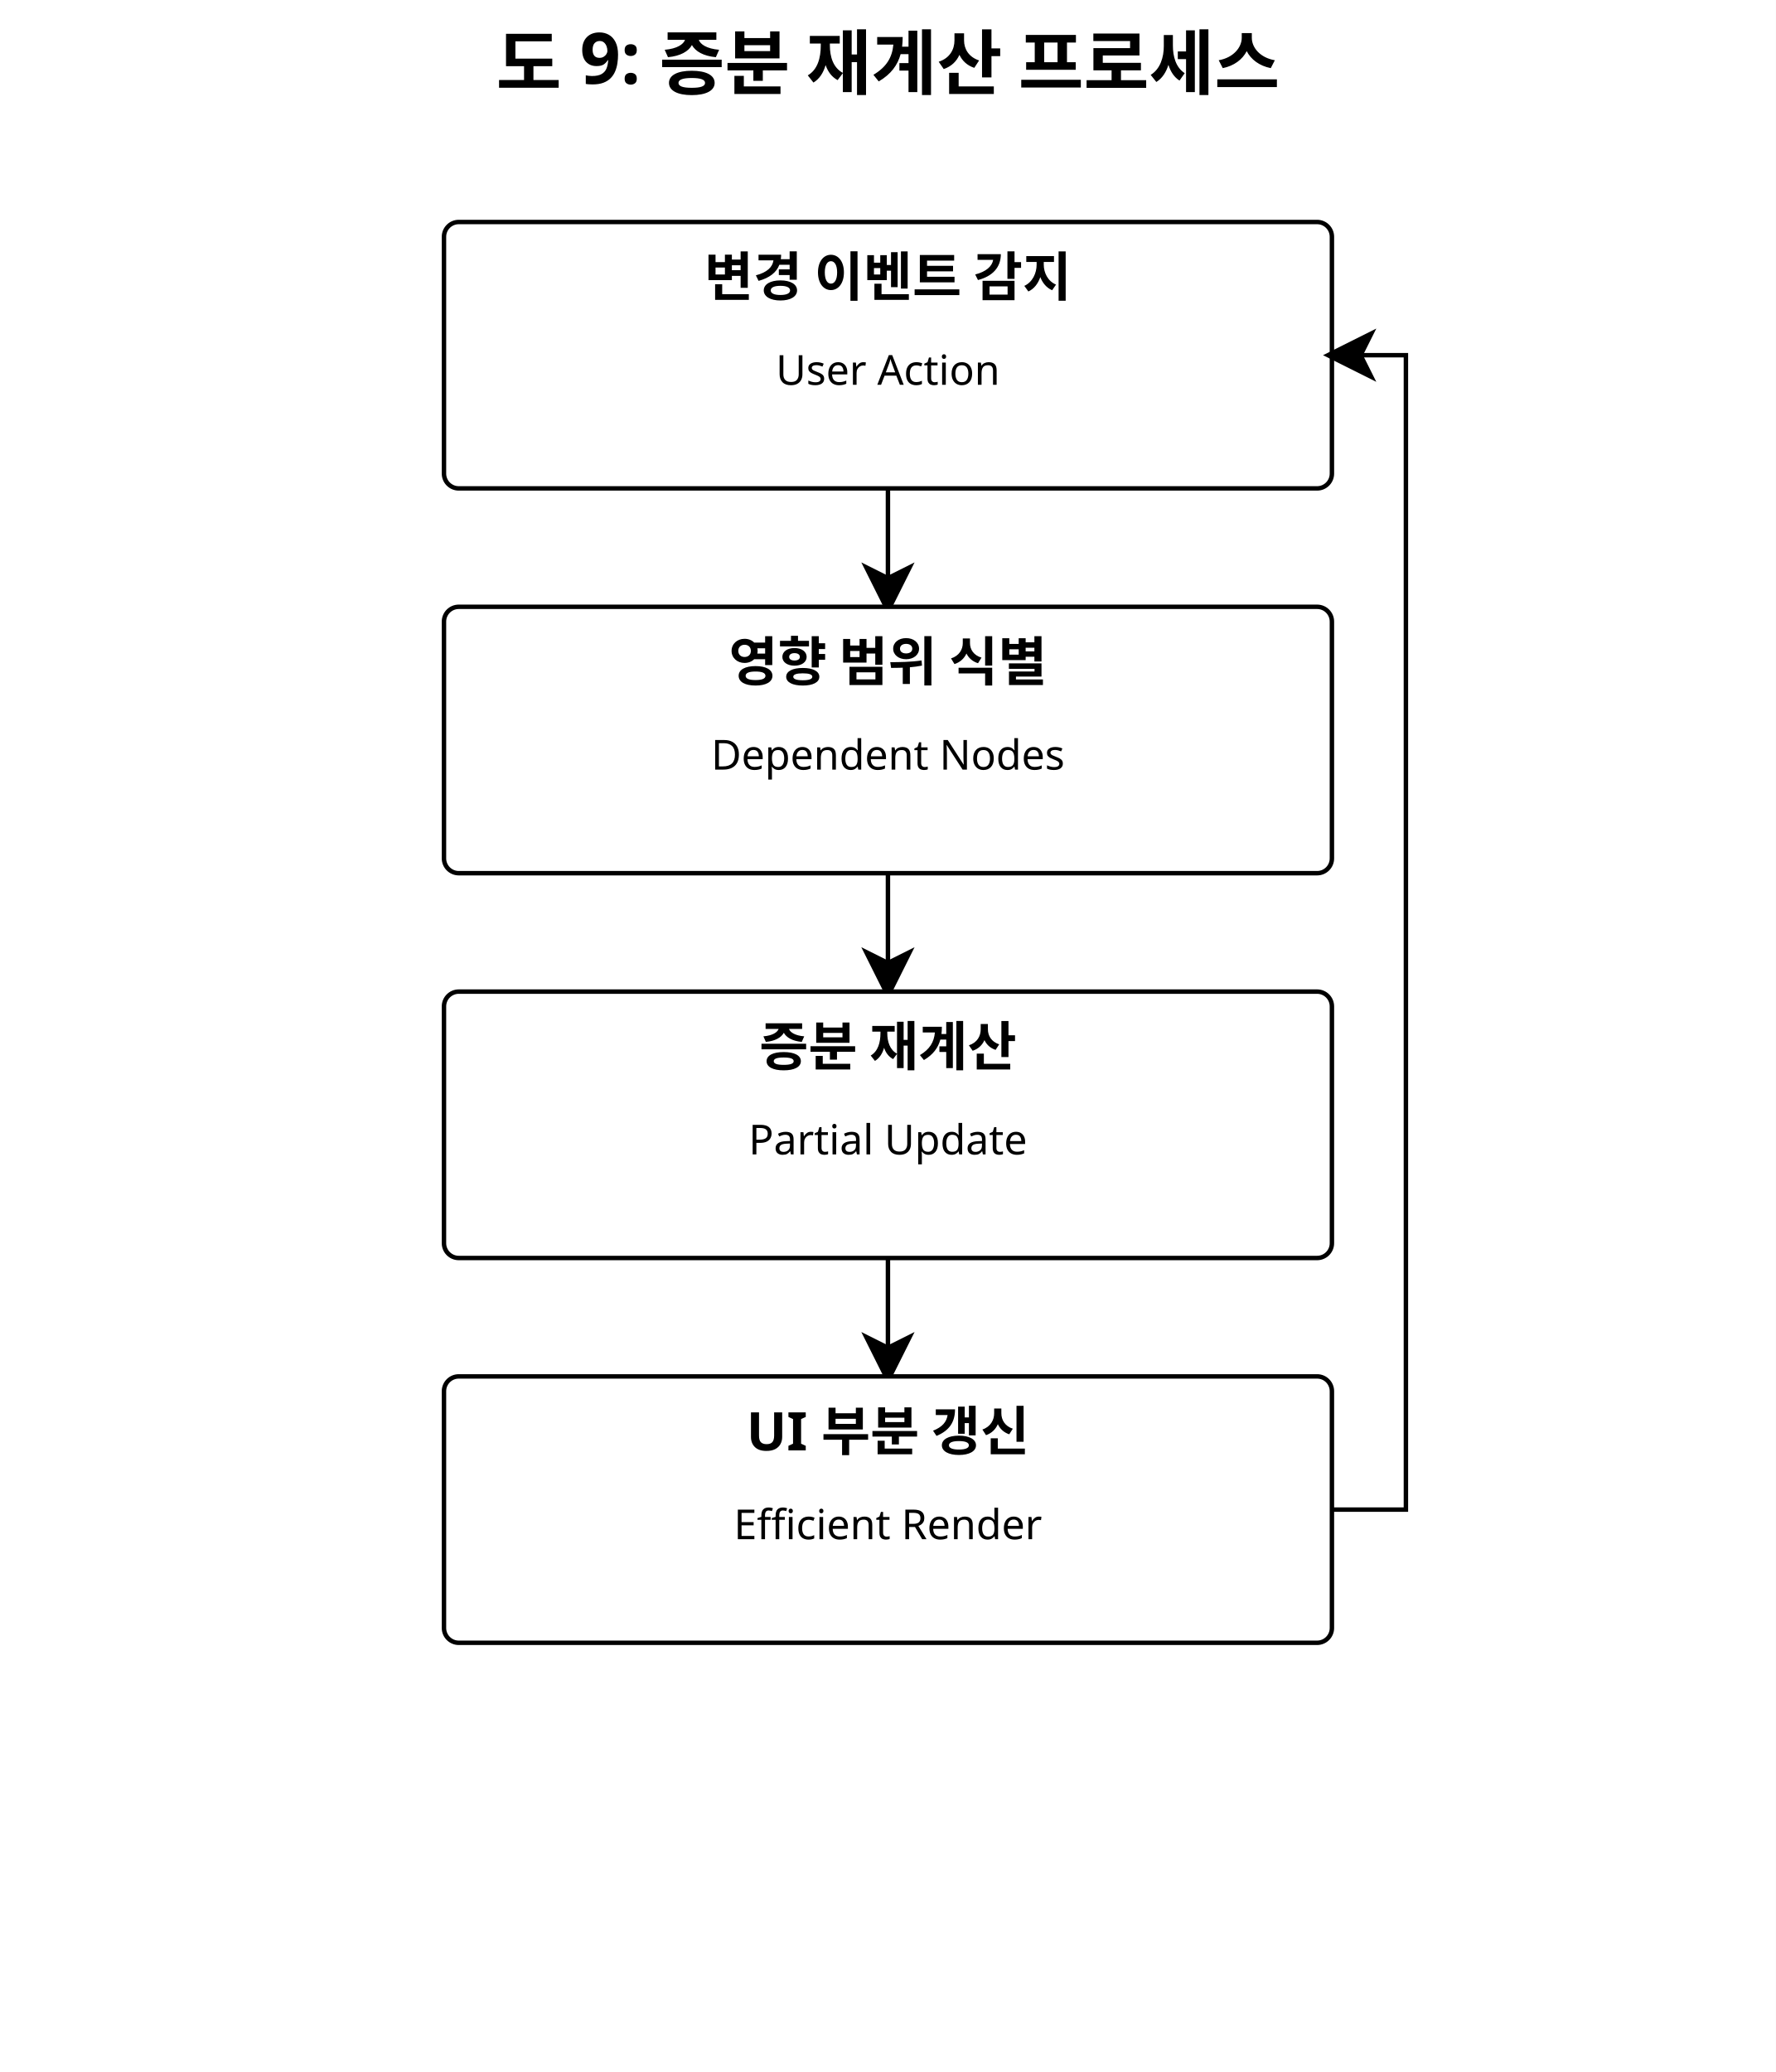
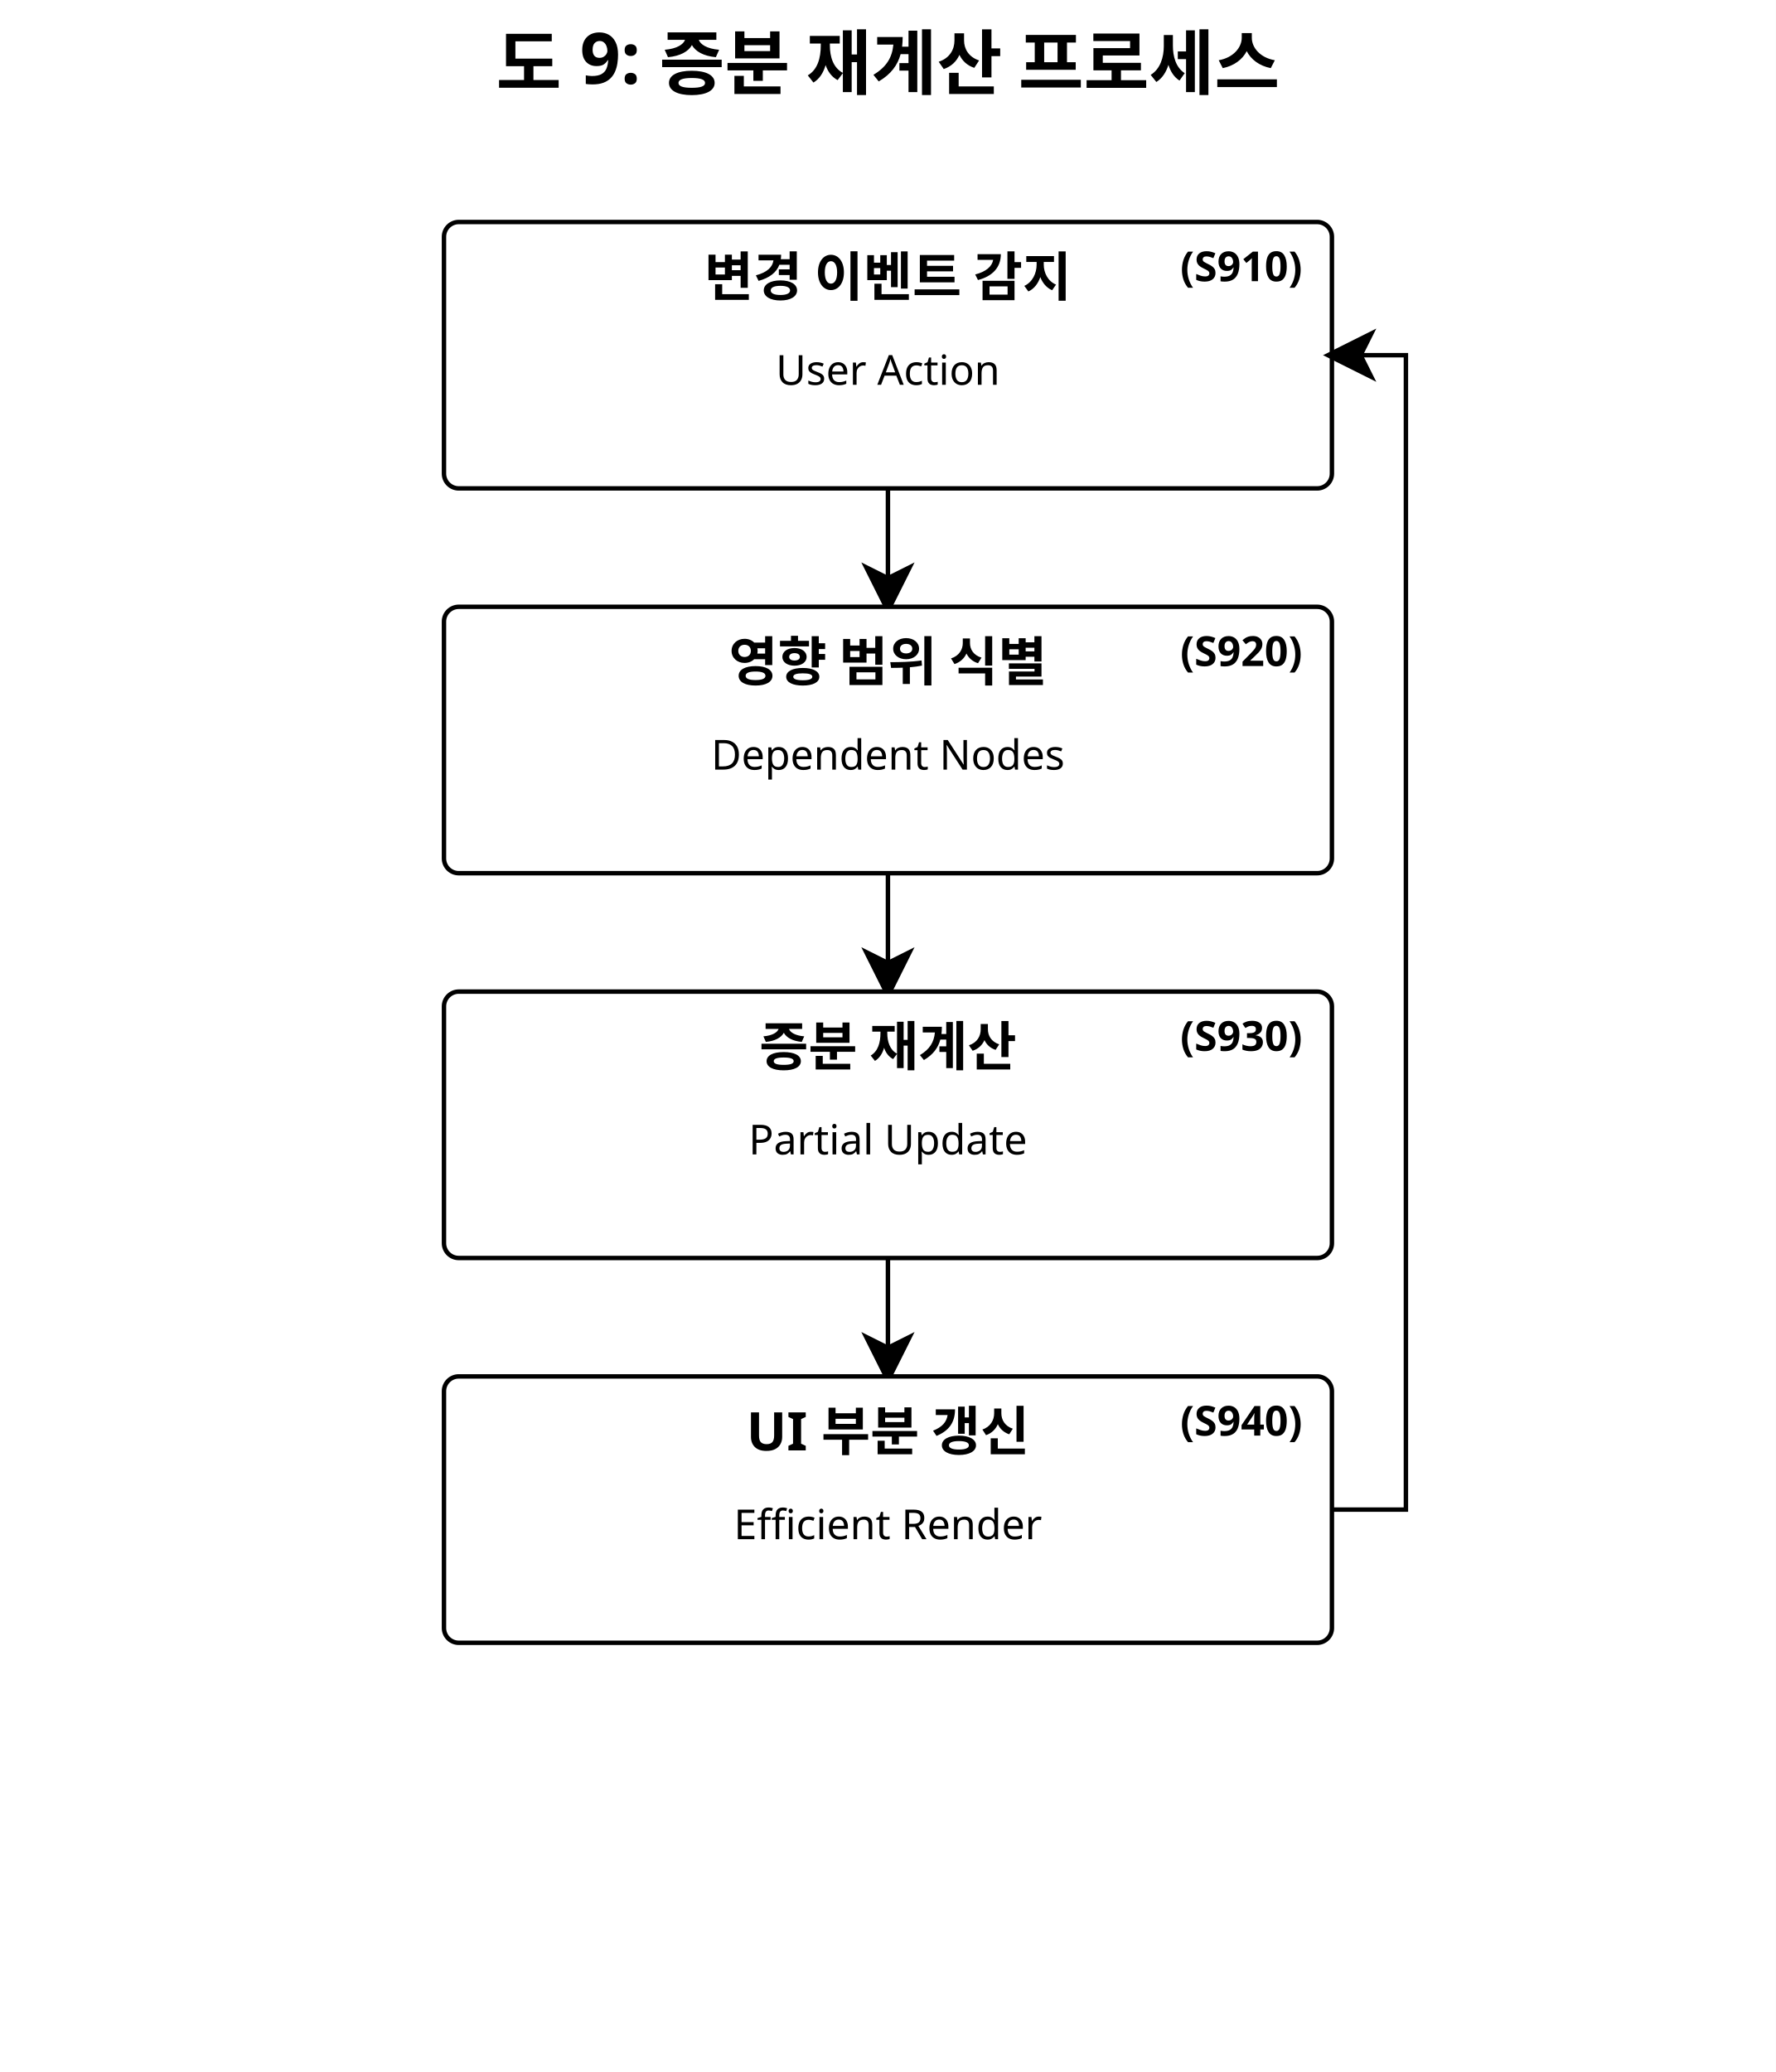
<svg xmlns="http://www.w3.org/2000/svg" width="1200" height="1400" viewBox="0 0 1200 1400">
  <rect width="100%" height="100%" fill="white" />
  <defs>
    <marker id="arrowhead" markerWidth="12" markerHeight="12" refX="10" refY="6" orient="auto">
      <path d="M0,0 L12,6 L0,12 L3,6 Z" fill="black" />
    </marker>
  </defs>
  <text x="600" y="60" text-anchor="middle" font-family="Malgun Gothic, AppleGothic, Dotum, sans-serif" font-size="48" font-weight="bold">도 9: 증분 재계산 프로세스</text>
  <rect x="300.0" y="150" width="600" height="180" fill="white" stroke="black" stroke-width="3" rx="10" />
  <text x="600.0" y="200" text-anchor="middle" font-family="Malgun Gothic, AppleGothic, Dotum, sans-serif" font-size="36" font-weight="bold">변경 이벤트 감지</text>
+   <text x="880.0" y="190" text-anchor="end" font-family="Malgun Gothic, AppleGothic, Dotum, sans-serif" font-size="28" font-weight="bold">(S910)</text>
  <text x="600.0" y="260" text-anchor="middle" font-family="Malgun Gothic, AppleGothic, Dotum, sans-serif" font-size="28" font-weight="normal">User Action</text>
  <path d="M 600,330 L 600,410" stroke="black" stroke-width="3" fill="none" marker-end="url(#arrowhead)" />
  <rect x="300.0" y="410" width="600" height="180" fill="white" stroke="black" stroke-width="3" rx="10" />
  <text x="600.0" y="460" text-anchor="middle" font-family="Malgun Gothic, AppleGothic, Dotum, sans-serif" font-size="36" font-weight="bold">영향 범위 식별</text>
+   <text x="880.0" y="450" text-anchor="end" font-family="Malgun Gothic, AppleGothic, Dotum, sans-serif" font-size="28" font-weight="bold">(S920)</text>
  <text x="600.0" y="520" text-anchor="middle" font-family="Malgun Gothic, AppleGothic, Dotum, sans-serif" font-size="28" font-weight="normal">Dependent Nodes</text>
  <path d="M 600,590 L 600,670" stroke="black" stroke-width="3" fill="none" marker-end="url(#arrowhead)" />
  <rect x="300.0" y="670" width="600" height="180" fill="white" stroke="black" stroke-width="3" rx="10" />
  <text x="600.0" y="720" text-anchor="middle" font-family="Malgun Gothic, AppleGothic, Dotum, sans-serif" font-size="36" font-weight="bold">증분 재계산</text>
+   <text x="880.0" y="710" text-anchor="end" font-family="Malgun Gothic, AppleGothic, Dotum, sans-serif" font-size="28" font-weight="bold">(S930)</text>
  <text x="600.0" y="780" text-anchor="middle" font-family="Malgun Gothic, AppleGothic, Dotum, sans-serif" font-size="28" font-weight="normal">Partial Update</text>
  <path d="M 600,850 L 600,930" stroke="black" stroke-width="3" fill="none" marker-end="url(#arrowhead)" />
  <rect x="300.0" y="930" width="600" height="180" fill="white" stroke="black" stroke-width="3" rx="10" />
  <text x="600.0" y="980" text-anchor="middle" font-family="Malgun Gothic, AppleGothic, Dotum, sans-serif" font-size="36" font-weight="bold">UI 부분 갱신</text>
+   <text x="880.0" y="970" text-anchor="end" font-family="Malgun Gothic, AppleGothic, Dotum, sans-serif" font-size="28" font-weight="bold">(S940)</text>
  <text x="600.0" y="1040" text-anchor="middle" font-family="Malgun Gothic, AppleGothic, Dotum, sans-serif" font-size="28" font-weight="normal">Efficient Render</text>
  <path d="M 900.0,1020.0 L 950.0,1020.0 L 950.0,240.0 L 900.0,240.0" stroke="black" stroke-width="3" fill="none" marker-end="url(#arrowhead)" />
</svg>
